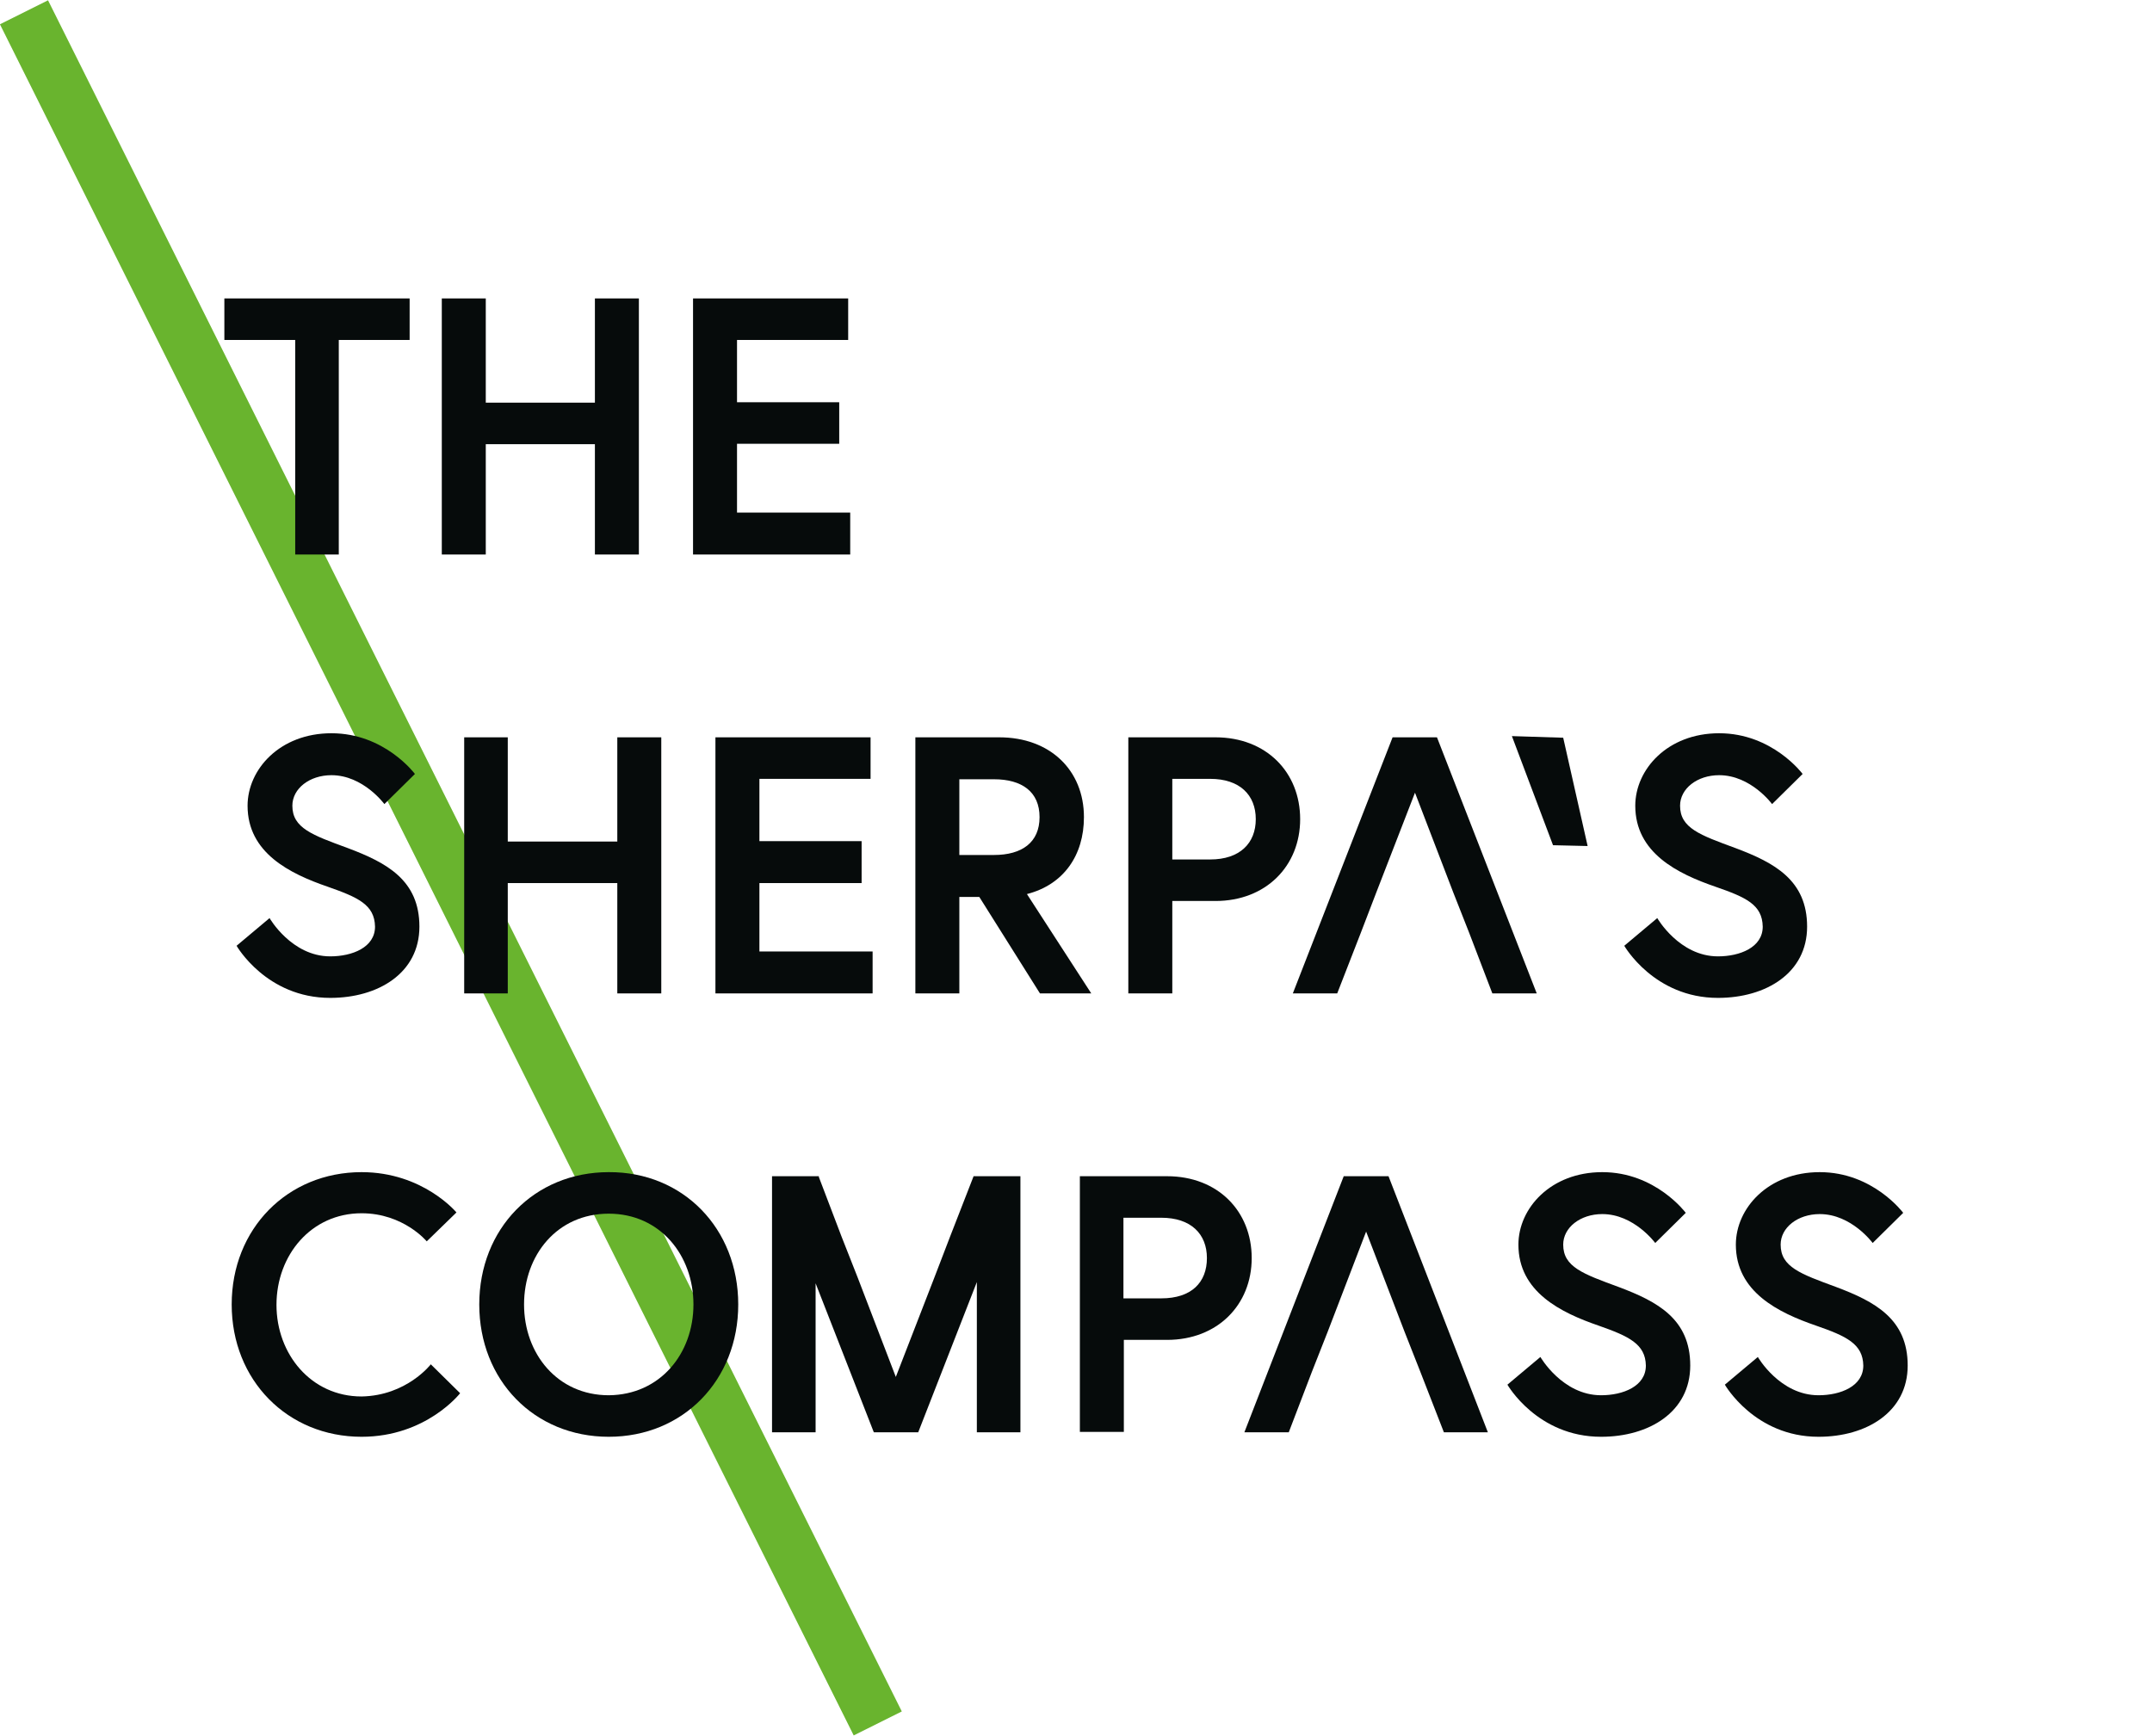
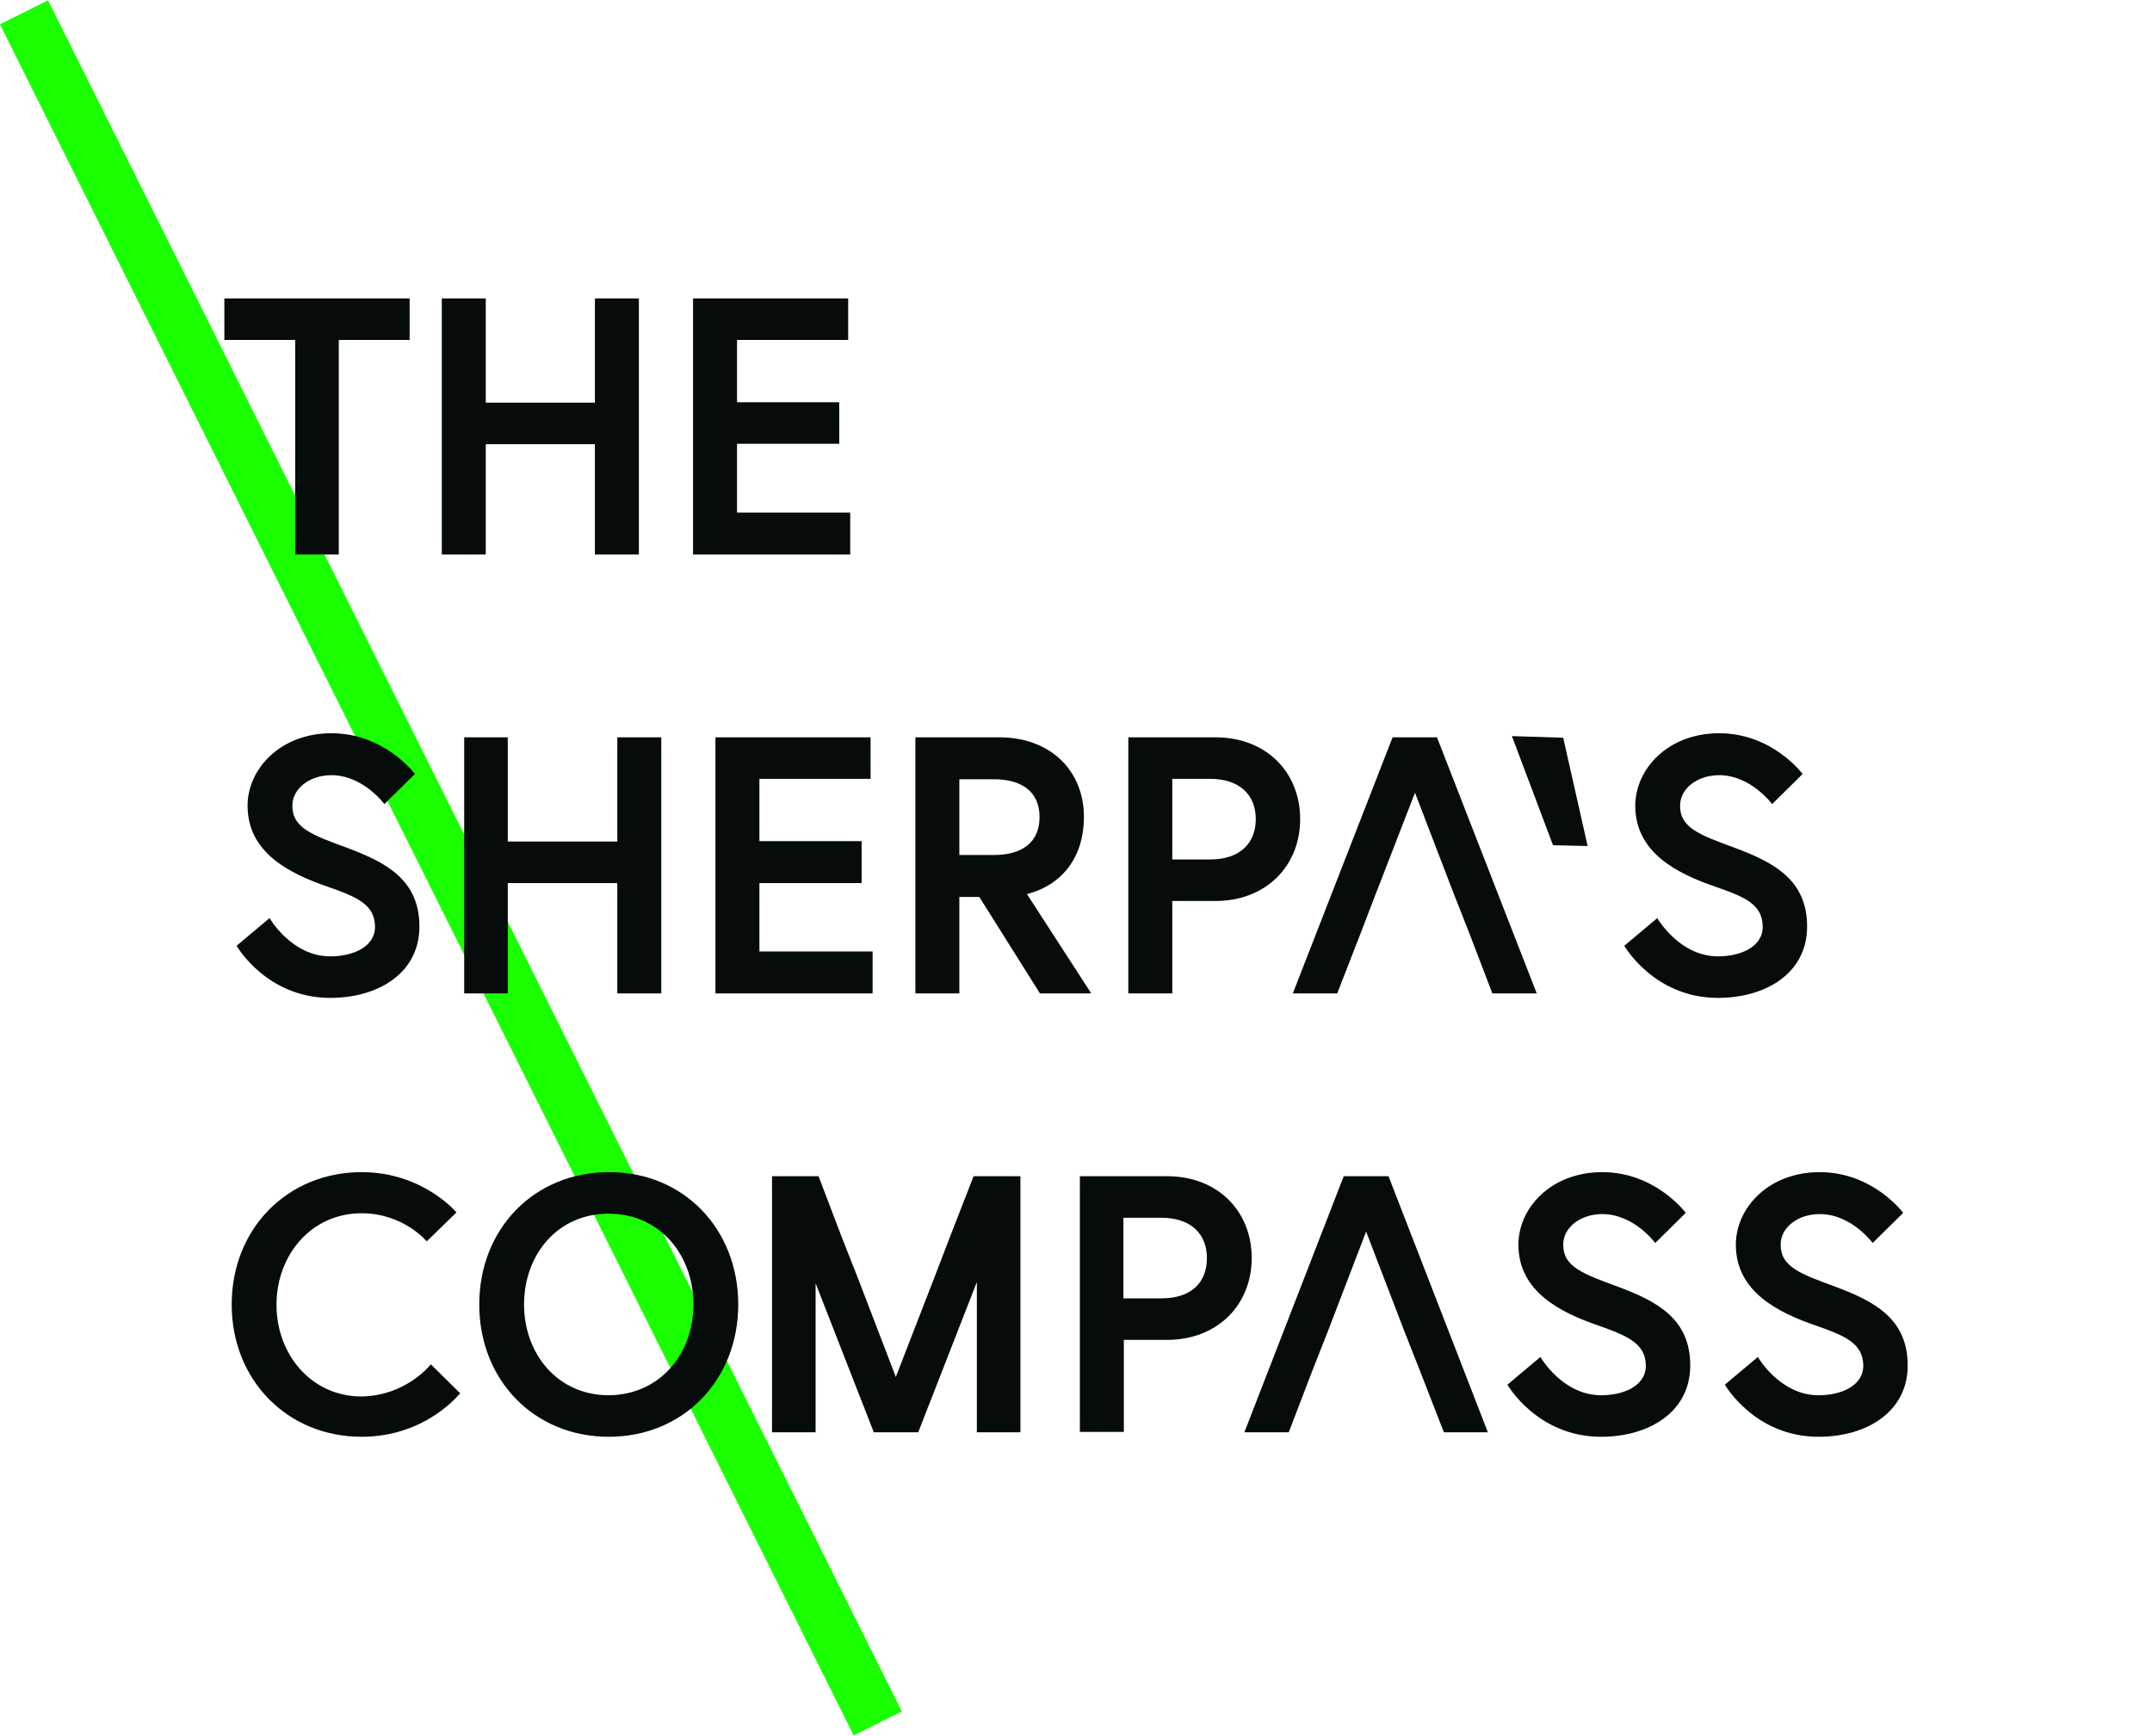
<svg xmlns="http://www.w3.org/2000/svg" version="1.1" id="Layer_1" x="0px" y="0px" viewBox="0 0 528.5 426.2" style="enable-background:new 0 0 528.5 426.2;" xml:space="preserve">
  <style type="text/css">
- 	.st0{fill:#69B42E;}
+ 	.st0{fill:#19ff00;}
	.st1{fill:#060B0B;}
</style>
  <rect x="104.1" y="-21.7" transform="matrix(0.8948 -0.4464 0.4464 0.8948 -83.4771 71.8526)" class="st0" width="13.2" height="469.7" />
  <polygon class="st1" points="72.5,83.5 55.1,83.5 55.1,73.3 100.6,73.3 100.6,83.5 83.2,83.5 83.2,136.2 72.5,136.2 " />
  <polygon class="st1" points="146.1,73.3 156.9,73.3 156.9,136.2 146.1,136.2 146.1,109.1 119.3,109.1 119.3,136.2 108.5,136.2   108.5,73.3 119.3,73.3 119.3,98.9 146.1,98.9 " />
  <polygon class="st1" points="181,98.8 206.1,98.8 206.1,109 181,109 181,125.9 208.8,125.9 208.8,136.2 170.2,136.2 170.2,73.3   208.3,73.3 208.3,83.5 181,83.5 " />
  <path class="st1" d="M80.5,217.8c-9.3-3.2-19.7-8.3-19.7-19.9c0-8.9,7.9-17.8,20.6-17.8c13.1,0,20.5,10,20.5,10l-7.5,7.4  c0,0-5.2-7.1-13-7.1c-5.4,0-9.6,3.3-9.6,7.5c0,5.5,4.9,7.2,13.6,10.4c9.6,3.6,17.6,7.9,17.6,19.3c0,11.4-10.1,17.5-21.9,17.5  c-15.7,0-23-12.8-23-12.8l8.1-6.8c0,0,5.4,9.4,14.9,9.4c5.4,0,11-2.2,11-7.3C92,222.2,87.9,220.4,80.5,217.8" />
  <polygon class="st1" points="151.6,181.1 162.4,181.1 162.4,244 151.6,244 151.6,216.9 124.7,216.9 124.7,244 114,244 114,181.1   124.7,181.1 124.7,206.7 151.6,206.7 " />
  <polygon class="st1" points="186.5,206.6 211.6,206.6 211.6,216.9 186.5,216.9 186.5,233.7 214.3,233.7 214.3,244 175.7,244   175.7,181.1 213.8,181.1 213.8,191.3 186.5,191.3 " />
  <path class="st1" d="M224.7,181.1h20.7c12.5,0,20.8,8.1,20.8,19.6c0,9.4-5,16.6-14,18.9L268,244h-12.6l-14.9-23.7h-4.9V244h-10.8  V181.1z M255.3,200.7c0-6.2-4.3-9.3-11.2-9.3h-8.5V210h8.5C251,210,255.3,206.9,255.3,200.7" />
  <path class="st1" d="M277.1,181.1h21.4c12.5,0,20.8,8.6,20.8,20.1c0,11.5-8.4,20.1-20.8,20.1h-10.6V244h-10.8V181.1z M308.4,201.2  c0-5.9-3.9-9.9-11.2-9.9h-9.3v19.8h9.3C304.5,211.1,308.4,207.1,308.4,201.2" />
  <polygon class="st1" points="383.9,181.2 389.9,207.8 381.4,207.6 371.3,180.8 " />
  <path class="st1" d="M421.3,217.8c-9.3-3.2-19.7-8.3-19.7-19.9c0-8.9,7.9-17.8,20.6-17.8c13.1,0,20.5,10,20.5,10l-7.5,7.4  c0,0-5.2-7.1-13-7.1c-5.4,0-9.6,3.3-9.6,7.5c0,5.5,4.9,7.2,13.6,10.4c9.6,3.6,17.6,7.9,17.6,19.3c0,11.4-10.1,17.5-21.9,17.5  c-15.7,0-23-12.8-23-12.8l8.1-6.8c0,0,5.4,9.4,14.9,9.4c5.4,0,11-2.2,11-7.3C432.8,222.2,428.8,220.4,421.3,217.8" />
  <path class="st1" d="M105.8,335.1l7.2,7.1c0,0-8.3,10.7-24.2,10.7c-18.2,0-31.9-13.9-31.9-32.5s13.7-32.5,31.9-32.5  c15.1,0,23.3,9.9,23.3,9.9l-7.3,7.1c0,0-5.7-6.9-16-6.9c-12.4,0-20.9,10.3-20.9,22.5c0,12.1,8.5,22.5,20.9,22.5  C99.9,342.8,105.8,335.1,105.8,335.1" />
  <path class="st1" d="M181.3,320.4c0,18.6-13.5,32.5-31.8,32.5c-18.3,0-31.8-13.9-31.8-32.5s13.5-32.5,31.8-32.5  C167.8,287.8,181.3,301.8,181.3,320.4 M170.3,320.4c0-12.1-8.2-22.3-20.8-22.3c-12.7,0-20.8,10.2-20.8,22.3  c0,12.1,8.2,22.3,20.8,22.3C162.1,342.6,170.3,332.5,170.3,320.4" />
  <path class="st1" d="M265.2,288.9h21.4c12.5,0,20.8,8.6,20.8,20.1c0,11.5-8.4,20.1-20.8,20.1h-10.6v22.6h-10.8V288.9z M296.4,309  c0-5.9-3.9-9.9-11.2-9.9h-9.3v19.8h9.3C292.6,318.9,296.4,315,296.4,309" />
  <path class="st1" d="M392.6,325.6c-9.3-3.2-19.7-8.3-19.7-19.9c0-8.9,7.9-17.8,20.6-17.8c13.1,0,20.5,10,20.5,10l-7.5,7.4  c0,0-5.2-7.1-13-7.1c-5.4,0-9.6,3.3-9.6,7.5c0,5.5,4.9,7.2,13.6,10.4c9.6,3.6,17.6,7.9,17.6,19.3c0,11.4-10.1,17.5-21.9,17.5  c-15.7,0-23-12.8-23-12.8l8.1-6.8c0,0,5.4,9.4,14.9,9.4c5.4,0,11-2.2,11-7.3C404.1,330.1,400,328.2,392.6,325.6" />
  <path class="st1" d="M446,325.6c-9.3-3.2-19.7-8.3-19.7-19.9c0-8.9,7.9-17.8,20.6-17.8c13.1,0,20.5,10,20.5,10l-7.5,7.4  c0,0-5.2-7.1-13-7.1c-5.4,0-9.6,3.3-9.6,7.5c0,5.5,4.9,7.2,13.6,10.4c9.6,3.6,17.6,7.9,17.6,19.3c0,11.4-10.1,17.5-21.9,17.5  c-15.7,0-23-12.8-23-12.8l8.1-6.8c0,0,5.4,9.4,14.9,9.4c5.4,0,11-2.2,11-7.3C457.5,330.1,453.5,328.2,446,325.6" />
  <polygon class="st1" points="341,288.9 330,288.9 305.6,351.8 316.5,351.8 322.2,336.9 326.1,327 335.5,302.5 344.9,327   348.8,336.9 354.6,351.8 365.4,351.8 " />
  <polygon class="st1" points="250,288.9 239.1,288.9 239.1,288.9 233.3,303.8 229.5,313.7 220,338.2 210.6,313.7 206.7,303.8   201.1,289.1 201.1,288.9 201,288.9 190.1,288.9 189.6,288.9 189.6,351.8 200.3,351.8 200.3,315.2 214.6,351.8 225.5,351.8   239.9,314.9 239.9,351.8 250.6,351.8 250.6,288.9 " />
  <polygon class="st1" points="352.9,181.1 342,181.1 317.5,244 328.4,244 334.2,229.1 338,219.2 347.5,194.7 356.9,219.2   360.8,229.1 366.5,244 377.4,244 " />
</svg>
